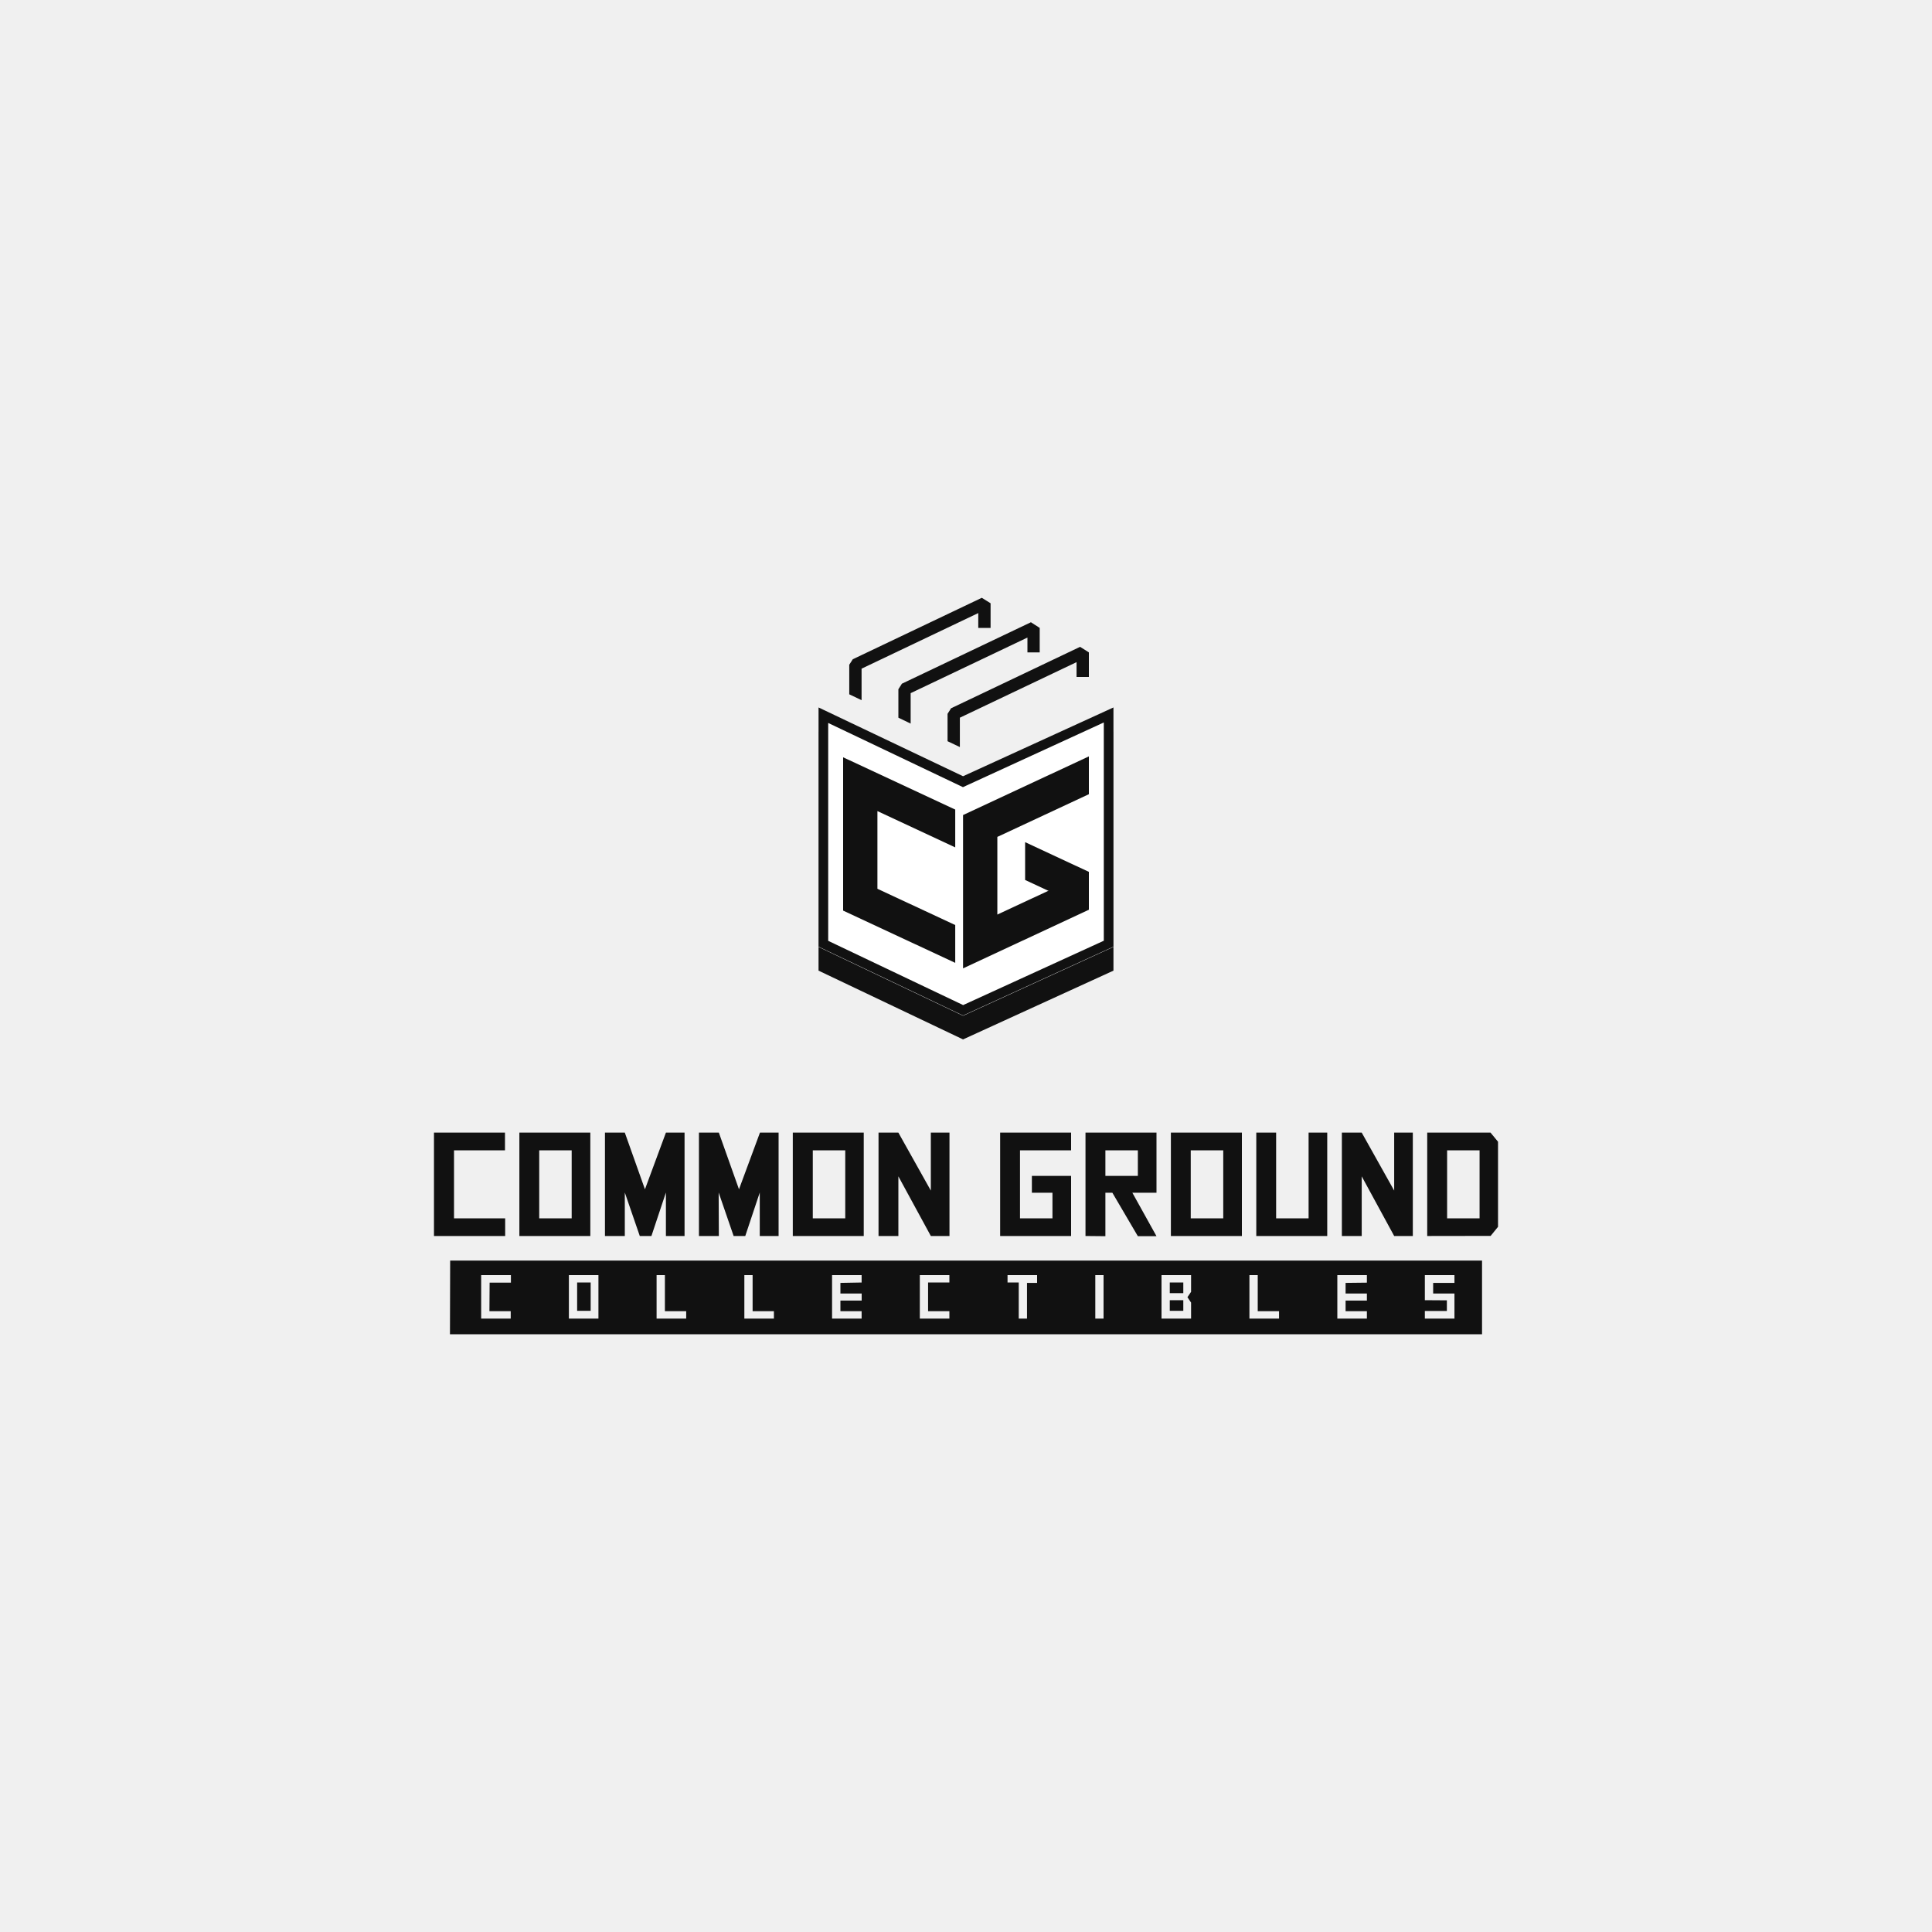
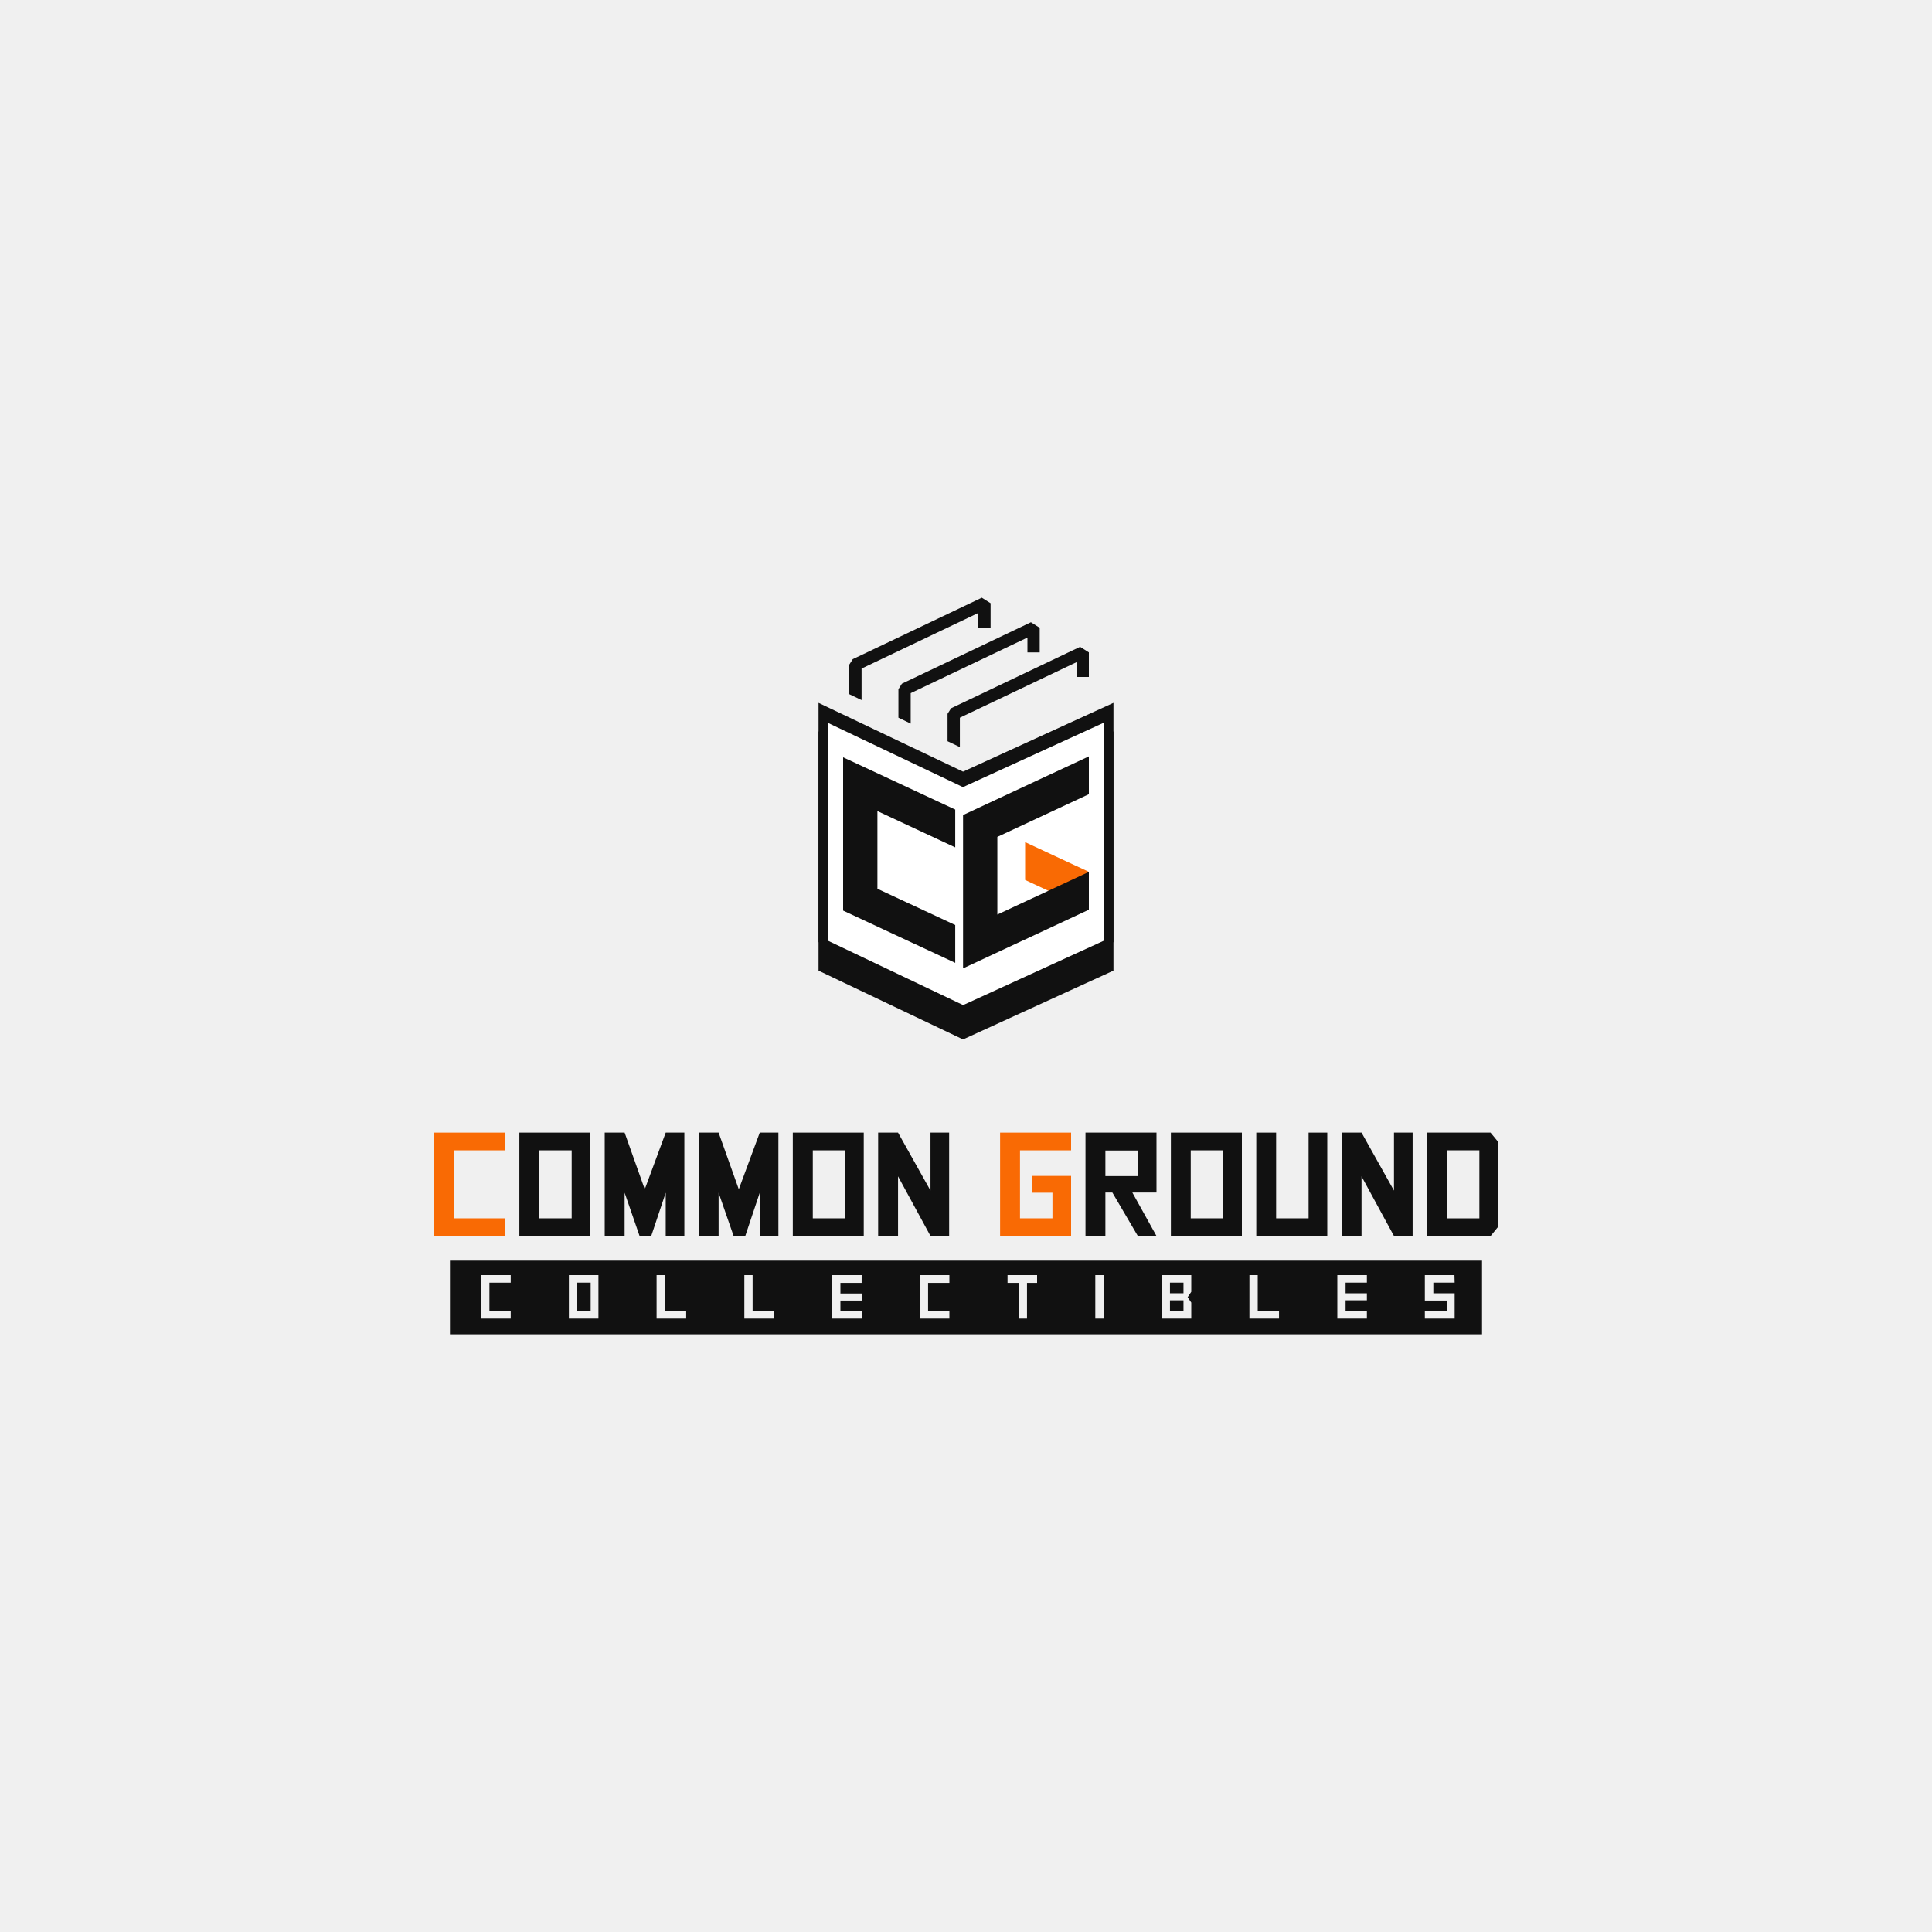
<svg xmlns="http://www.w3.org/2000/svg" viewBox="0 0 400 400">
  <defs>
-     <style>.cls-1,.cls-5{fill:none;}.cls-2,.cls-3{fill:#111;}.cls-3,.cls-4,.cls-5{fill-rule:evenodd;}.cls-4{fill:#fff;}</style>
+     <style>.cls-1,.cls-7{fill:none;}.cls-2,.cls-6{fill:#f96a04;}.cls-3,.cls-4{fill:#111;}.cls-4,.cls-6,.cls-7{fill-rule:evenodd;}.cls-5{fill:#fff;}</style>
  </defs>
-   <g id="Layer_9" data-name="Layer 9">
+   <g id="Layer_24" data-name="Layer 24">
    <rect class="cls-1" width="400" height="400" />
    <rect class="cls-1" width="400" height="400" />
    <rect class="cls-1" width="400" height="400" />
    <rect class="cls-1" width="400" height="400" />
-     <path class="cls-2" d="M213.64,243.46h8.12V255.9H207.07V234.5h14.69v3.67H211.18v14.07h6.72v-5.3h-4.26Zm11.1,12.44V234.5h14.7v12.44h-5l5,9h-3.86l-5.28-9h-1.44v9Zm4.12-17.73v5.29h6.72v-5.29Zm28.26-3.67v21.4h-14.7V234.5Zm-3.86,3.67h-6.73v14.07h6.73Zm17.67-3.67h3.86v21.4H260.1V234.5h4.11v17.74h6.72Zm11,21.4h-4.11V234.5h4.11l6.72,12v-12h3.86v21.4h-3.86l-6.72-12.35Zm13.56,0V234.5H308.6l1.55,1.88V254l-1.53,1.88Zm10.84-17.73h-6.72v14.07h6.72ZM122.22,234.5v21.4H107.53V234.5Zm-3.86,3.67h-6.72v14.07h6.72Zm11,17.73h-4.11V234.5h4.11l4.17,11.73,4.34-11.73h3.86v21.4h-3.86v-9l-3,9h-2.41l-3.1-9Zm19.47,0h-4.12V234.5h4.12L153,246.23l4.34-11.73h3.86v21.4H157.3v-9l-3,9h-2.41l-3.1-9Zm30-21.4v21.4H164.14V234.5ZM175,238.17h-6.72v14.07H175Zm11,17.73h-4.11V234.5h4.11l6.72,12v-12h3.86v21.4h-3.86l-6.72-12.35Zm-92-3.66h10.59v3.66H89.85V234.5h14.7v3.67H94Zm-.8,8.75H306.84v15.26H93.16Zm8.17,4.57h4.41V264H99.62V273h6.12v-1.53h-4.41ZM117.78,264V273h6.12V264Zm4.51,7.39h-2.8v-5.86h2.8ZM137.66,264h-1.72V273h6.13v-1.53h-4.41Zm18.16,0h-1.71V273h6.12v-1.53h-4.41Zm22.57,1.53V264h-6.12V273h6.12v-1.53H174v-2.2h4.4v-1.46H174v-2.2Zm13.76,0h4.41V264h-6.12V273h6.12v-1.53h-4.41ZM210.92,273h1.71v-7.39h2.09V264H208.6v1.53h2.32ZM228.48,264h-1.71V273h1.71Zm12,0V273h6.12v-3.31l-.75-1.12.75-1.11V264Zm4.51,1.53v2.2h-2.8v-2.2Zm0,3.66v2.2h-2.8v-2.2ZM260.4,264h-1.72V273h6.13v-1.53H260.4ZM283,265.56V264h-6.12V273H283v-1.53h-4.41v-2.2H283v-1.46h-4.41v-2.2Zm16.56,3.66v2.2H295V273h6.13v-5.19h-4.41v-2.2h4.41V264H295v5.19Z" />
-     <polygon class="cls-3" points="169.47 151.42 199.39 165.66 230.53 151.42 230.53 200.96 199.39 215.2 169.47 200.96 169.47 151.42" />
-     <polygon class="cls-4" points="169.47 146.52 199.39 160.76 230.53 146.52 230.53 196.05 199.39 210.3 169.47 196.05 169.47 146.52" />
-     <path class="cls-2" d="M228.53,149.63v45.14l-29.12,13.32-27.94-13.3V149.68l27.06,12.89.84.4.85-.39,28.31-13m2-3.11-31.14,14.24-29.92-14.24v49.53l29.92,14.25,31.14-14.25V146.52Z" />
-     <polygon class="cls-3" points="212.24 182.19 225.44 188.34 225.44 180.51 212.24 174.36 212.24 182.19" />
-     <polygon class="cls-3" points="225.44 156.6 199.45 168.72 199.39 168.72 199.39 168.75 199.39 192.85 199.39 200.49 225.44 188.35 225.44 180.52 206.49 189.35 206.49 173.27 225.44 164.43 225.44 156.6" />
-     <polygon class="cls-3" points="174.56 164.32 174.56 164.62 174.56 180.7 174.56 188.45 174.56 188.53 197.77 199.35 197.77 191.52 181.66 184.01 181.66 167.93 197.77 175.44 197.77 167.61 174.56 156.79 174.56 164.32" />
-     <polyline class="cls-5" points="177.1 145.25 177.1 137.61 203.82 124.89 203.82 129.98" />
-     <polyline class="cls-5" points="187.28 150.33 187.28 142.7 213.99 129.98 213.99 135.07" />
-     <path class="cls-2" d="M205.09,124.9V130h-2.55v-3.07l-24.16,11.51v6.52l-2.55-1.21v-6.12l.73-1.14,26.71-12.72Zm8.35,3.93-26.71,12.72L186,142.7v5.89l2.54,1.22v-6.3L212.72,132v3.07h2.54V130Zm10.18,5.09-26.71,12.72-.73,1.15v5.67l2.55,1.21v-6.08l24.16-11.5v3.07h2.55v-5.09Z" />
+     <polygon class="cls-2" points="213.64 243.46 221.76 243.46 221.76 255.9 207.06 255.9 207.06 234.5 221.76 234.5 221.76 238.17 211.18 238.17 211.18 252.24 217.9 252.24 217.9 246.94 213.64 246.94 213.64 243.46" />
+     <path class="cls-3" d="M239.44,234.5h-14.7v21.4h4.12v-9h1.44l5.28,9h3.86l-5-9h5Zm-3.86,9h-6.72v-5.29h6.72Z" />
+     <path class="cls-3" d="M242.42,234.5v21.4h14.7V234.5Zm10.84,17.74h-6.73V238.17h6.73Z" />
+     <polygon class="cls-3" points="270.93 234.5 274.8 234.5 274.8 255.9 260.1 255.9 260.1 234.5 264.21 234.5 264.21 252.24 270.93 252.24 270.93 234.5" />
+     <polygon class="cls-3" points="281.89 255.9 277.78 255.9 277.78 234.5 281.89 234.5 288.61 246.5 288.61 234.5 292.47 234.5 292.47 255.9 288.61 255.9 281.89 243.55 281.89 255.9" />
+     <path class="cls-3" d="M308.6,234.5H295.45v21.4h13.17l1.53-1.88V236.38Zm-2.31,17.74h-6.72V238.17h6.72Z" />
+     <path class="cls-3" d="M107.53,234.5v21.4h14.69V234.5Zm10.83,17.74h-6.72V238.17h6.72Z" />
+     <polygon class="cls-3" points="129.32 255.9 125.2 255.9 125.2 234.5 129.32 234.5 133.49 246.23 137.83 234.5 141.69 234.5 141.69 255.9 137.83 255.9 137.83 246.94 134.83 255.9 132.42 255.9 129.32 246.94 129.32 255.9" />
+     <polygon class="cls-3" points="148.78 255.9 144.67 255.9 144.67 234.5 148.78 234.5 152.96 246.23 157.3 234.5 161.16 234.5 161.16 255.9 157.3 255.9 157.3 246.94 154.3 255.9 151.89 255.9 148.78 246.94 148.78 255.9" />
+     <path class="cls-3" d="M164.14,234.5v21.4h14.69V234.5ZM175,252.24h-6.72V238.17H175Z" />
+     <polygon class="cls-3" points="185.93 255.9 181.81 255.9 181.81 234.5 185.93 234.5 192.65 246.5 192.65 234.5 196.51 234.5 196.51 255.9 192.65 255.9 185.93 243.55 185.93 255.9" />
+     <polygon class="cls-2" points="93.96 252.24 104.55 252.24 104.55 255.9 89.85 255.9 89.85 234.5 104.55 234.5 104.55 238.17 93.96 238.17 93.96 252.24" />
+     <rect class="cls-3" x="242.23" y="265.56" width="2.8" height="2.2" />
+     <rect class="cls-3" x="119.49" y="265.56" width="2.8" height="5.86" />
+     <rect class="cls-3" x="242.23" y="269.22" width="2.8" height="2.2" />
+     <path class="cls-3" d="M93.16,261v15.26H306.84V261Zm12.58,4.57h-4.41v5.86h4.41V273H99.62V264h6.12ZM123.9,273h-6.12V264h6.12Zm18.17,0h-6.13V264h1.72v7.39h4.41Zm18.16,0h-6.12V264h1.71v7.39h4.41Zm18.16-7.39H174v2.2h4.4v1.46H174v2.2h4.4V273h-6.12V264h6.12Zm18.17,0h-4.41v5.86h4.41V273h-6.12V264h6.12Zm18.16,0h-2.09V273h-1.71v-7.39H208.6V264h6.12ZM228.48,273h-1.71V264h1.71Zm18.16-5.54-.75,1.11.75,1.12V273h-6.12V264h6.12ZM264.81,273h-6.13V264h1.72v7.39h4.41ZM283,265.56h-4.41v2.2H283v1.46h-4.41v2.2H283V273h-6.12V264H283Zm18.17,0h-4.41v2.2h4.41V273H295v-1.53h4.52v-2.2H295V264h6.13Z" />
+     <polygon class="cls-4" points="169.47 151.42 199.39 165.66 230.53 151.42 230.53 200.96 199.39 215.2 169.47 200.96 169.47 151.42" />
+     <polygon class="cls-3" points="230.53 145.52 199.39 159.76 169.47 145.52 169.47 195.05 199.39 209.3 230.53 195.05 230.53 145.52 230.53 145.52" />
+     <polyline class="cls-5" points="228.53 149.63 228.53 194.77 199.41 208.09 171.47 194.79 171.47 149.69 198.53 162.56 199.37 162.97 200.22 162.58 228.53 149.63" />
+     <polygon class="cls-6" points="212.24 182.19 225.44 188.34 225.44 180.51 212.24 174.36 212.24 182.19" />
+     <polygon class="cls-4" points="225.44 156.6 199.45 168.72 199.39 168.72 199.39 168.75 199.39 192.85 199.39 200.49 225.44 188.35 225.44 180.52 206.49 189.35 206.49 173.27 225.44 164.43 225.44 156.6" />
+     <polygon class="cls-4" points="174.56 164.32 174.56 164.62 174.56 180.7 174.56 188.45 174.56 188.53 197.77 199.35 197.77 191.52 181.66 184.01 181.66 167.93 197.77 175.44 197.77 167.61 174.56 156.79 174.56 164.32" />
+     <polyline class="cls-7" points="177.1 145.25 177.1 137.61 203.82 124.89 203.82 129.98" />
+     <polyline class="cls-7" points="187.28 150.33 187.28 142.7 213.99 129.98 213.99 135.07" />
+     <polygon class="cls-3" points="205.09 124.89 205.09 129.98 202.54 129.98 202.54 126.91 178.38 138.42 178.38 144.94 175.83 143.72 175.83 137.61 176.56 136.47 203.27 123.75 205.09 124.89" />
+     <polygon class="cls-3" points="213.44 128.83 186.73 141.55 186.01 142.7 186.01 148.59 188.55 149.81 188.55 143.51 212.72 132 212.72 135.07 215.26 135.07 215.26 129.98 213.44 128.83" />
+     <polygon class="cls-3" points="223.62 133.92 196.91 146.64 196.18 147.79 196.18 153.46 198.73 154.68 198.73 148.59 222.9 137.09 222.9 140.16 225.44 140.16 225.44 135.07 223.62 133.92" />
  </g>
</svg>
